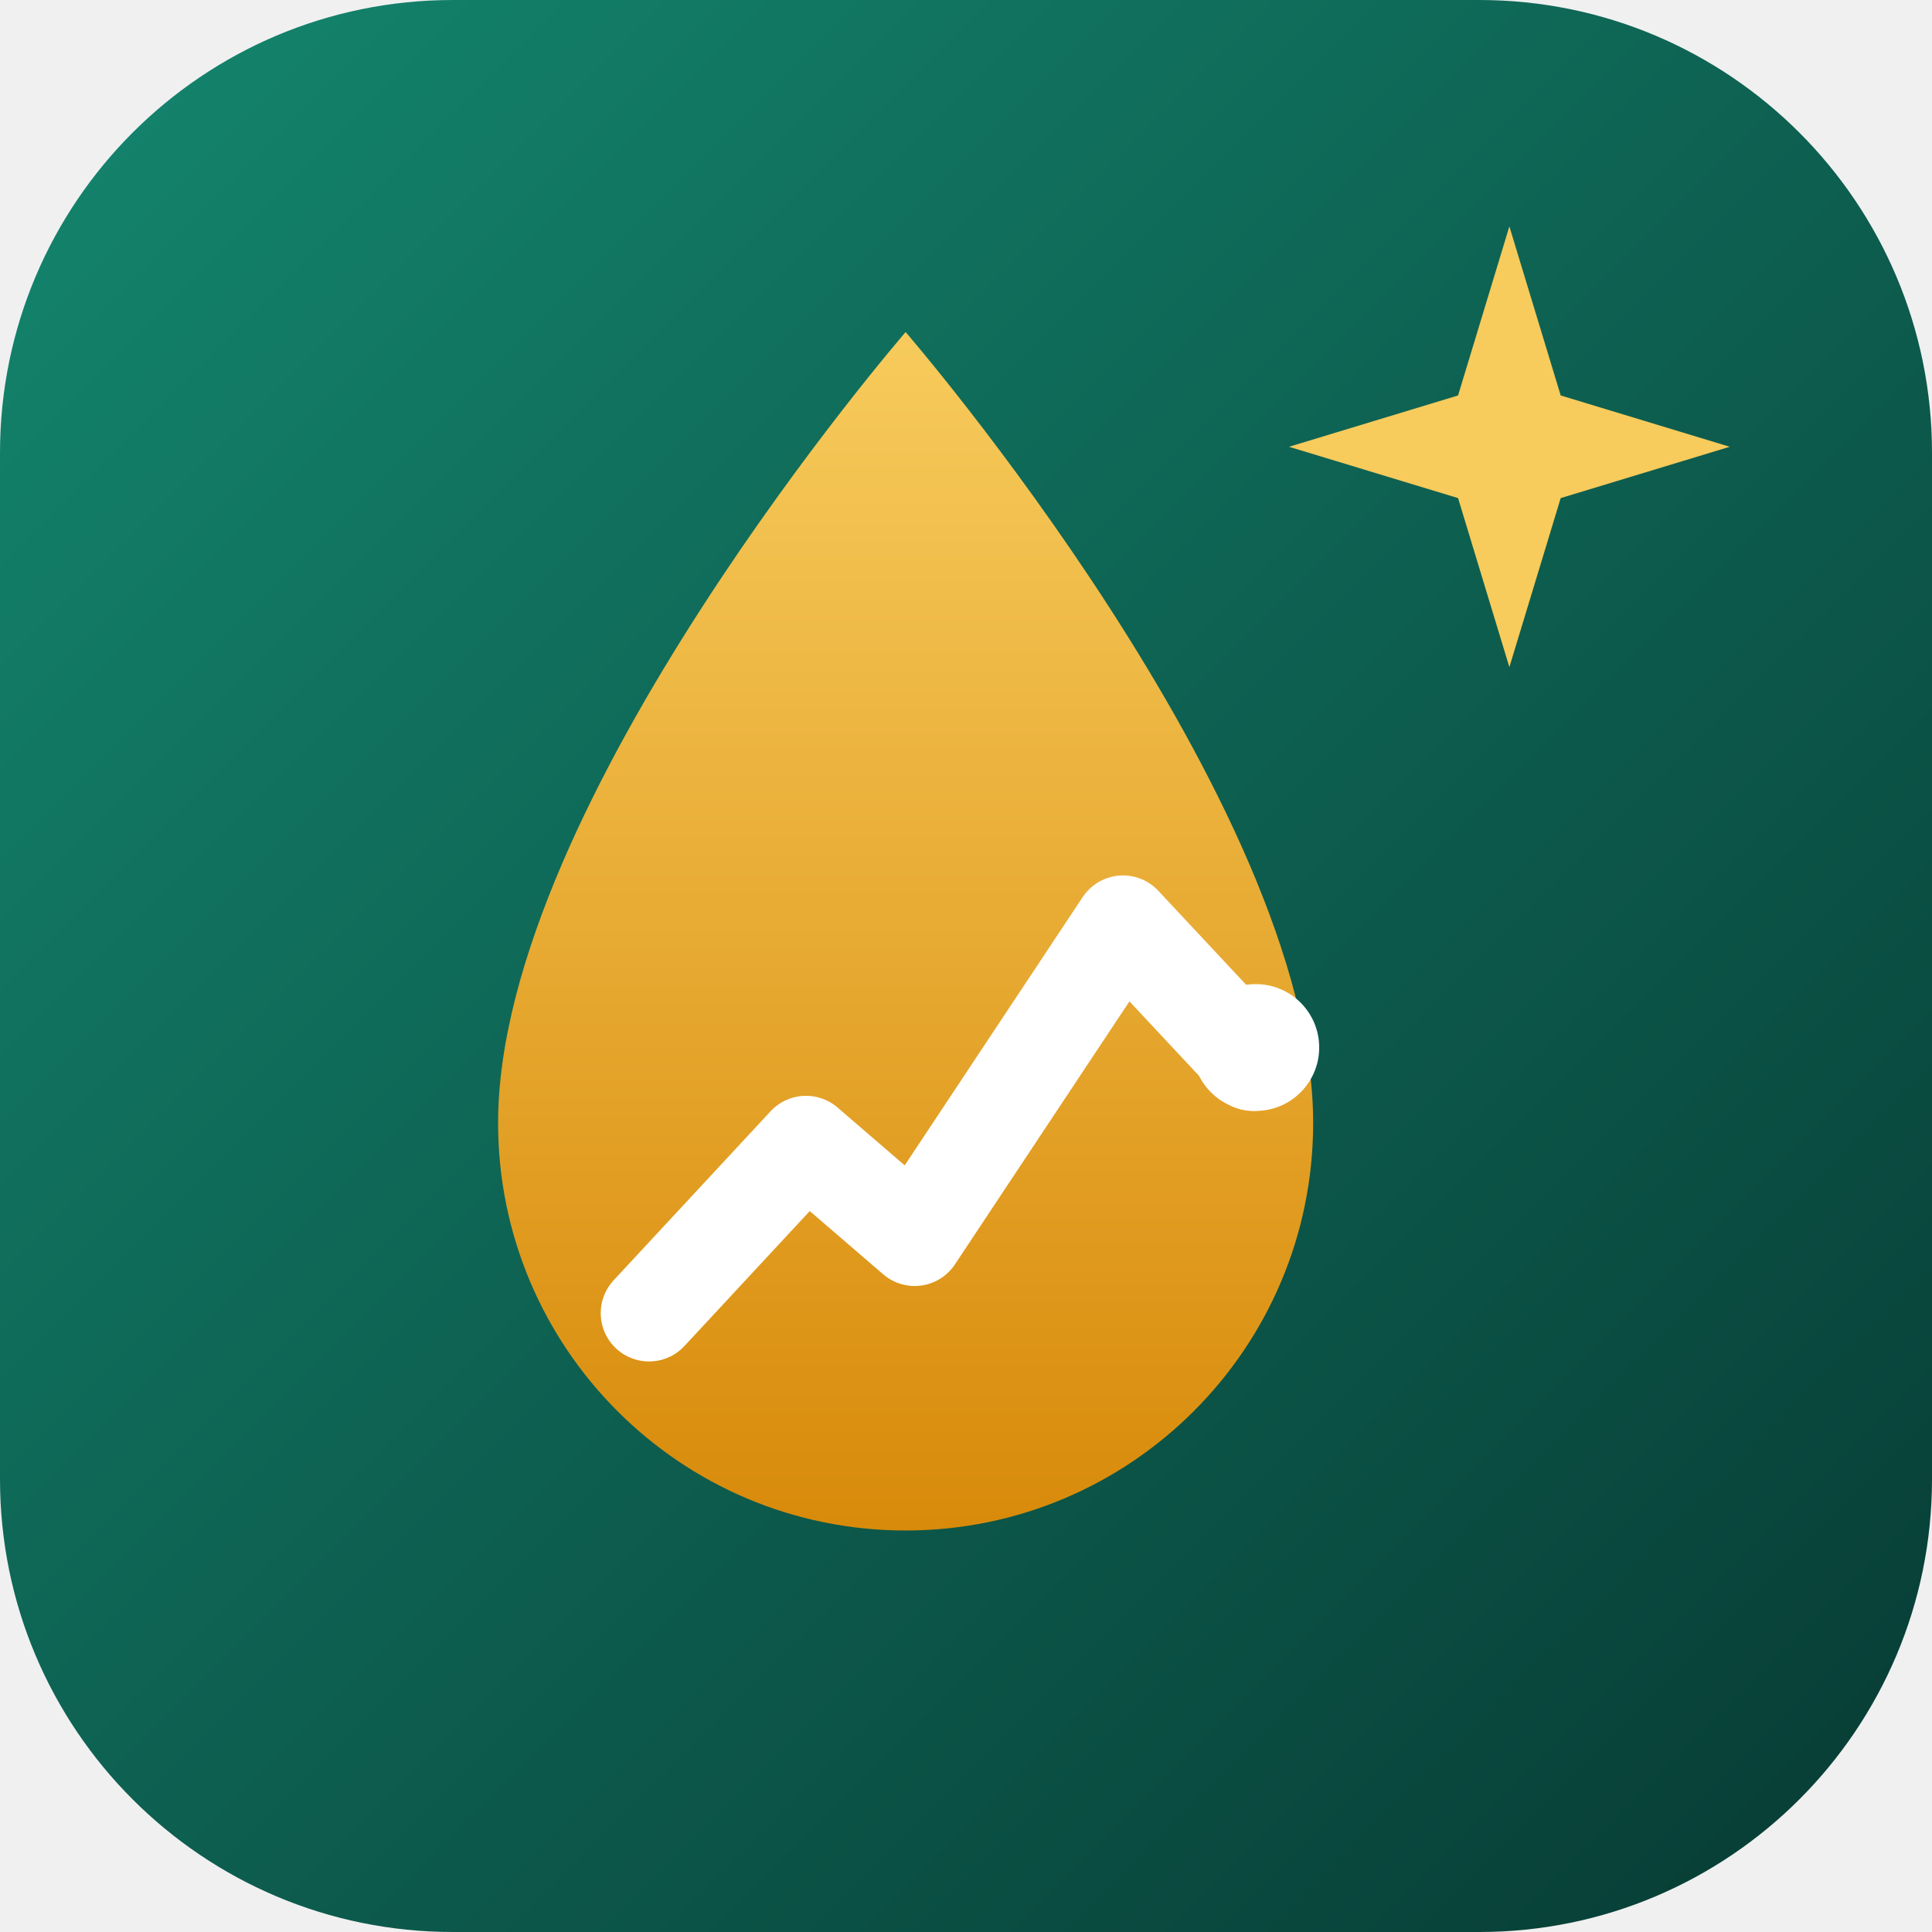
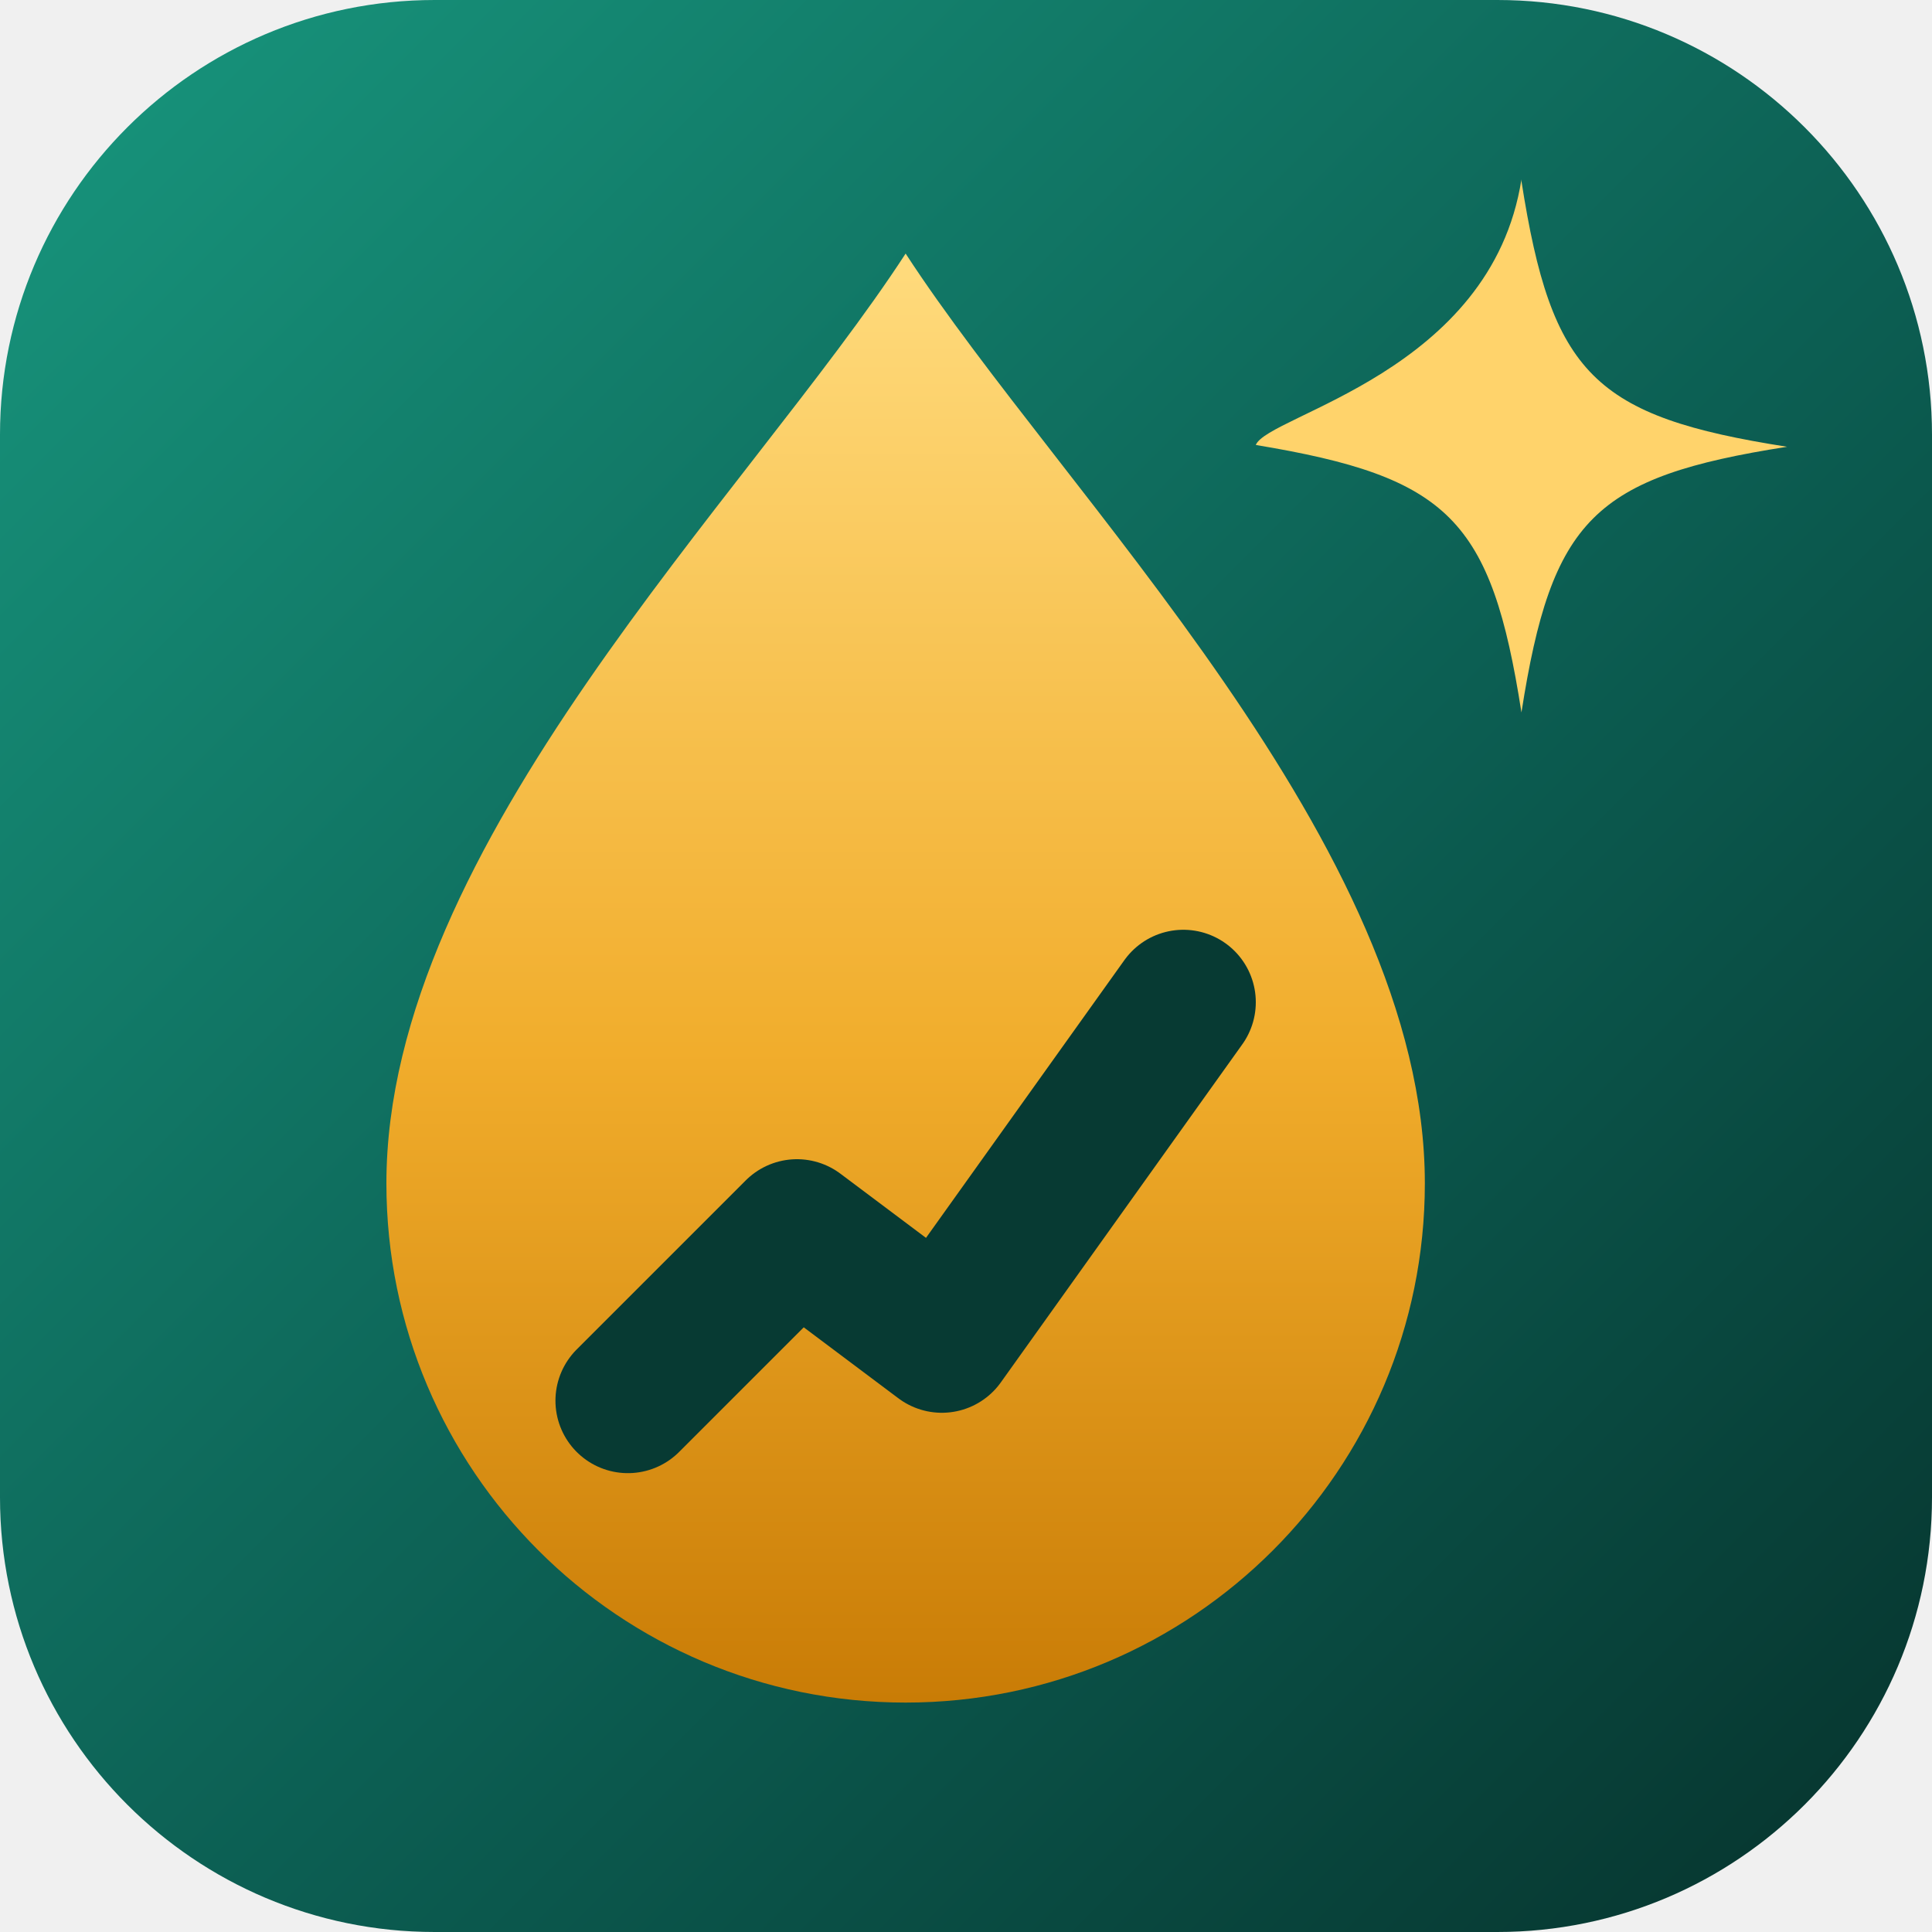
- <svg xmlns="http://www.w3.org/2000/svg" viewBox="0 0 64 64" role="img" aria-label="AASTAR">
+ <svg xmlns="http://www.w3.org/2000/svg" viewBox="0 0 32 32" role="img" aria-label="AASTAR">
  <defs>
-     <linearGradient id="aa-bg" x1="0" y1="0" x2="1" y2="1">
-       <stop offset="0" stop-color="#14876F" />
-       <stop offset="1" stop-color="#073A33" />
+     <linearGradient id="f-tile" x1="0" y1="0" x2="1" y2="1">
+       <stop offset="0" stop-color="#18977E" />
+       <stop offset=".55" stop-color="#0C5F53" />
+       <stop offset="1" stop-color="#06322C" />
    </linearGradient>
-     <linearGradient id="aa-drop" x1="0" y1="0" x2="0" y2="1">
-       <stop offset="0" stop-color="#F7CB5C" />
-       <stop offset="1" stop-color="#D88A0A" />
+     <linearGradient id="f-drop" x1="0" y1="0" x2="0" y2="1">
+       <stop offset="0" stop-color="#FFDB7D" />
+       <stop offset=".55" stop-color="#F1AD2C" />
+       <stop offset="1" stop-color="#C97C06" />
    </linearGradient>
  </defs>
-   <rect width="64" height="64" rx="15" fill="url(#aa-bg)" />
-   <path d="M30 11c0 0-13.5 15.6-13.5 26.2a13.5 13.5 0 0 0 27 0C43.5 26.6 30 11 30 11z" fill="url(#aa-drop)" />
-   <path d="M21.5 43.5l5.2-5.6 3.6 3.1 6.9-10.4 4.3 4.6" fill="none" stroke="#FFFFFF" stroke-width="3.2" stroke-linecap="round" stroke-linejoin="round" />
-   <path d="M50 7.5l1.7 5.6 5.6 1.7-5.6 1.7L50 22.1l-1.7-5.6-5.6-1.7 5.6-1.7z" fill="#F7CB5C" />
-   <circle cx="41.6" cy="34.7" r="2.1" fill="#FFFFFF" />
+   <rect width="32" height="32" rx="7.2" fill="url(#f-tile)" />
+   <path d="M15 4.2C12.4 8.2 6.4 14 6.4 19.6a8.6 8.6 0 0 0 17.2 0C23.6 14 17.6 8.2 15 4.2z" fill="url(#f-drop)" />
+   <path d="M10.4 23.2l2.8-2.8 2.4 1.8 4-5.6" fill="none" stroke="#073A33" stroke-width="2.4" stroke-linecap="round" stroke-linejoin="round" />
+   <path d="M25.2 3c.5 3.2 1.2 3.9 4.4 4.4-3.2.5-3.9 1.2-4.4 4.4-.5-3.2-1.2-3.9-4.4-4.43.2-.5 3.9-1.2 4.4-4.4z" fill="#FFD36B" />
</svg>
